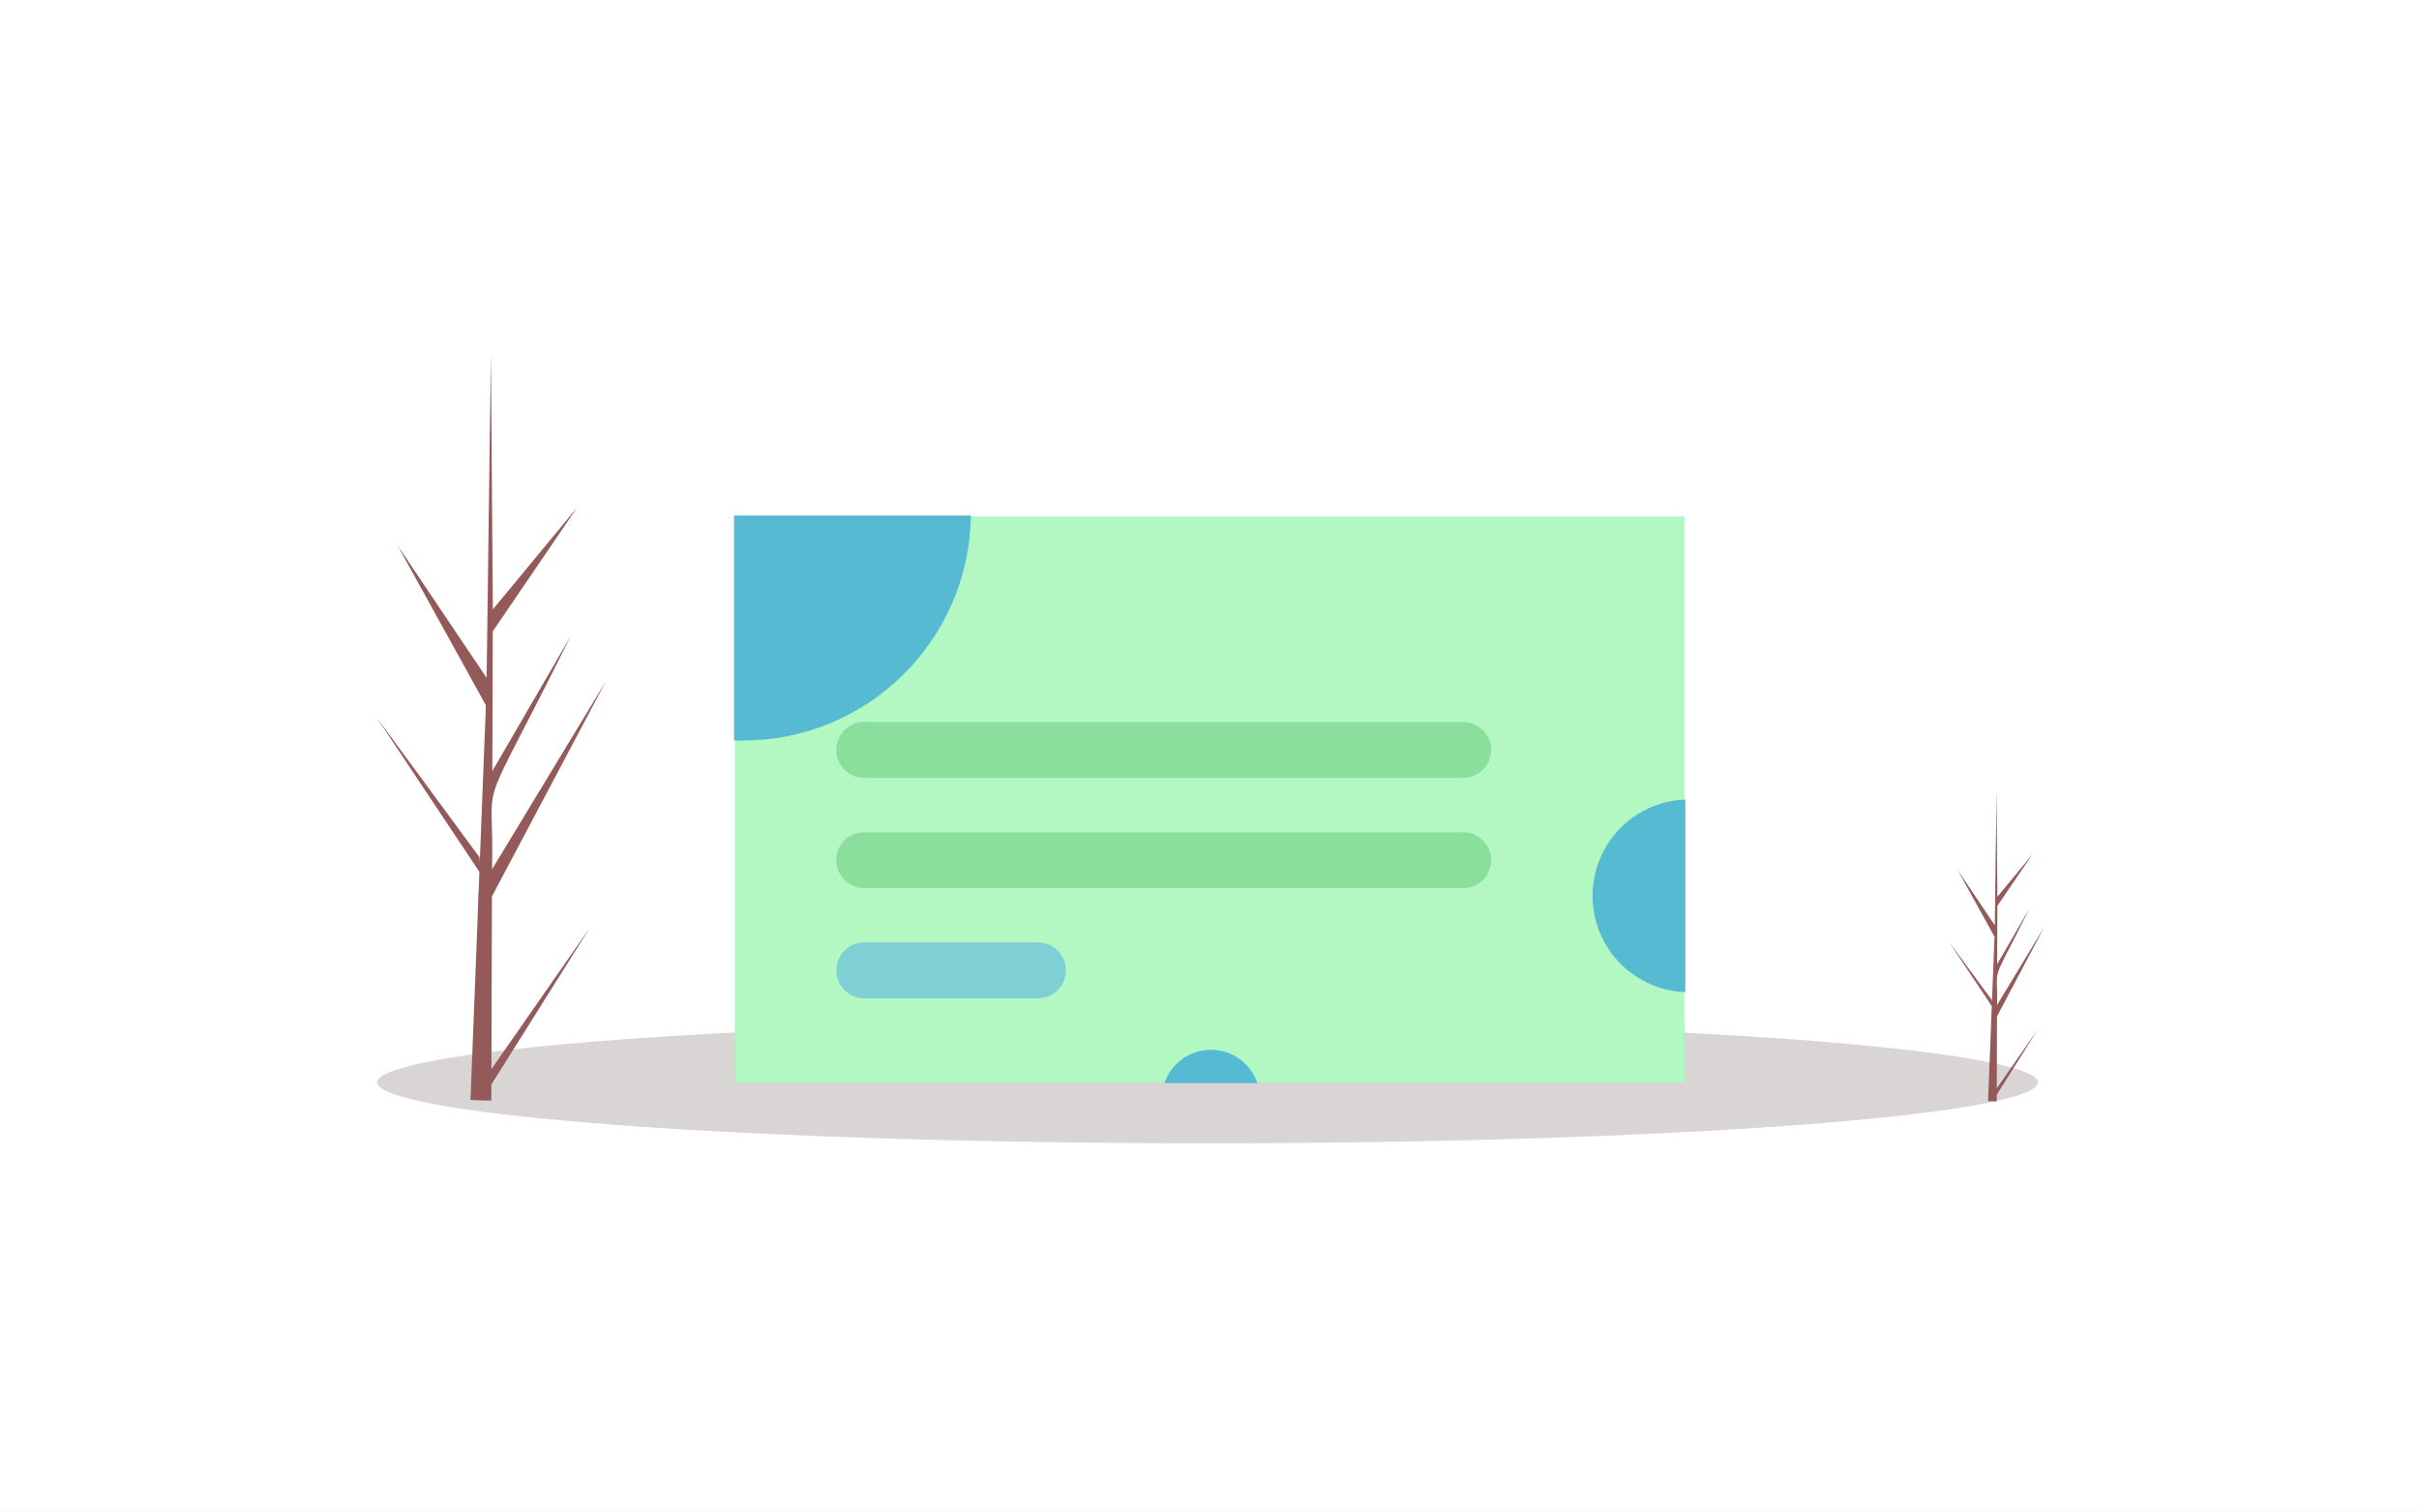
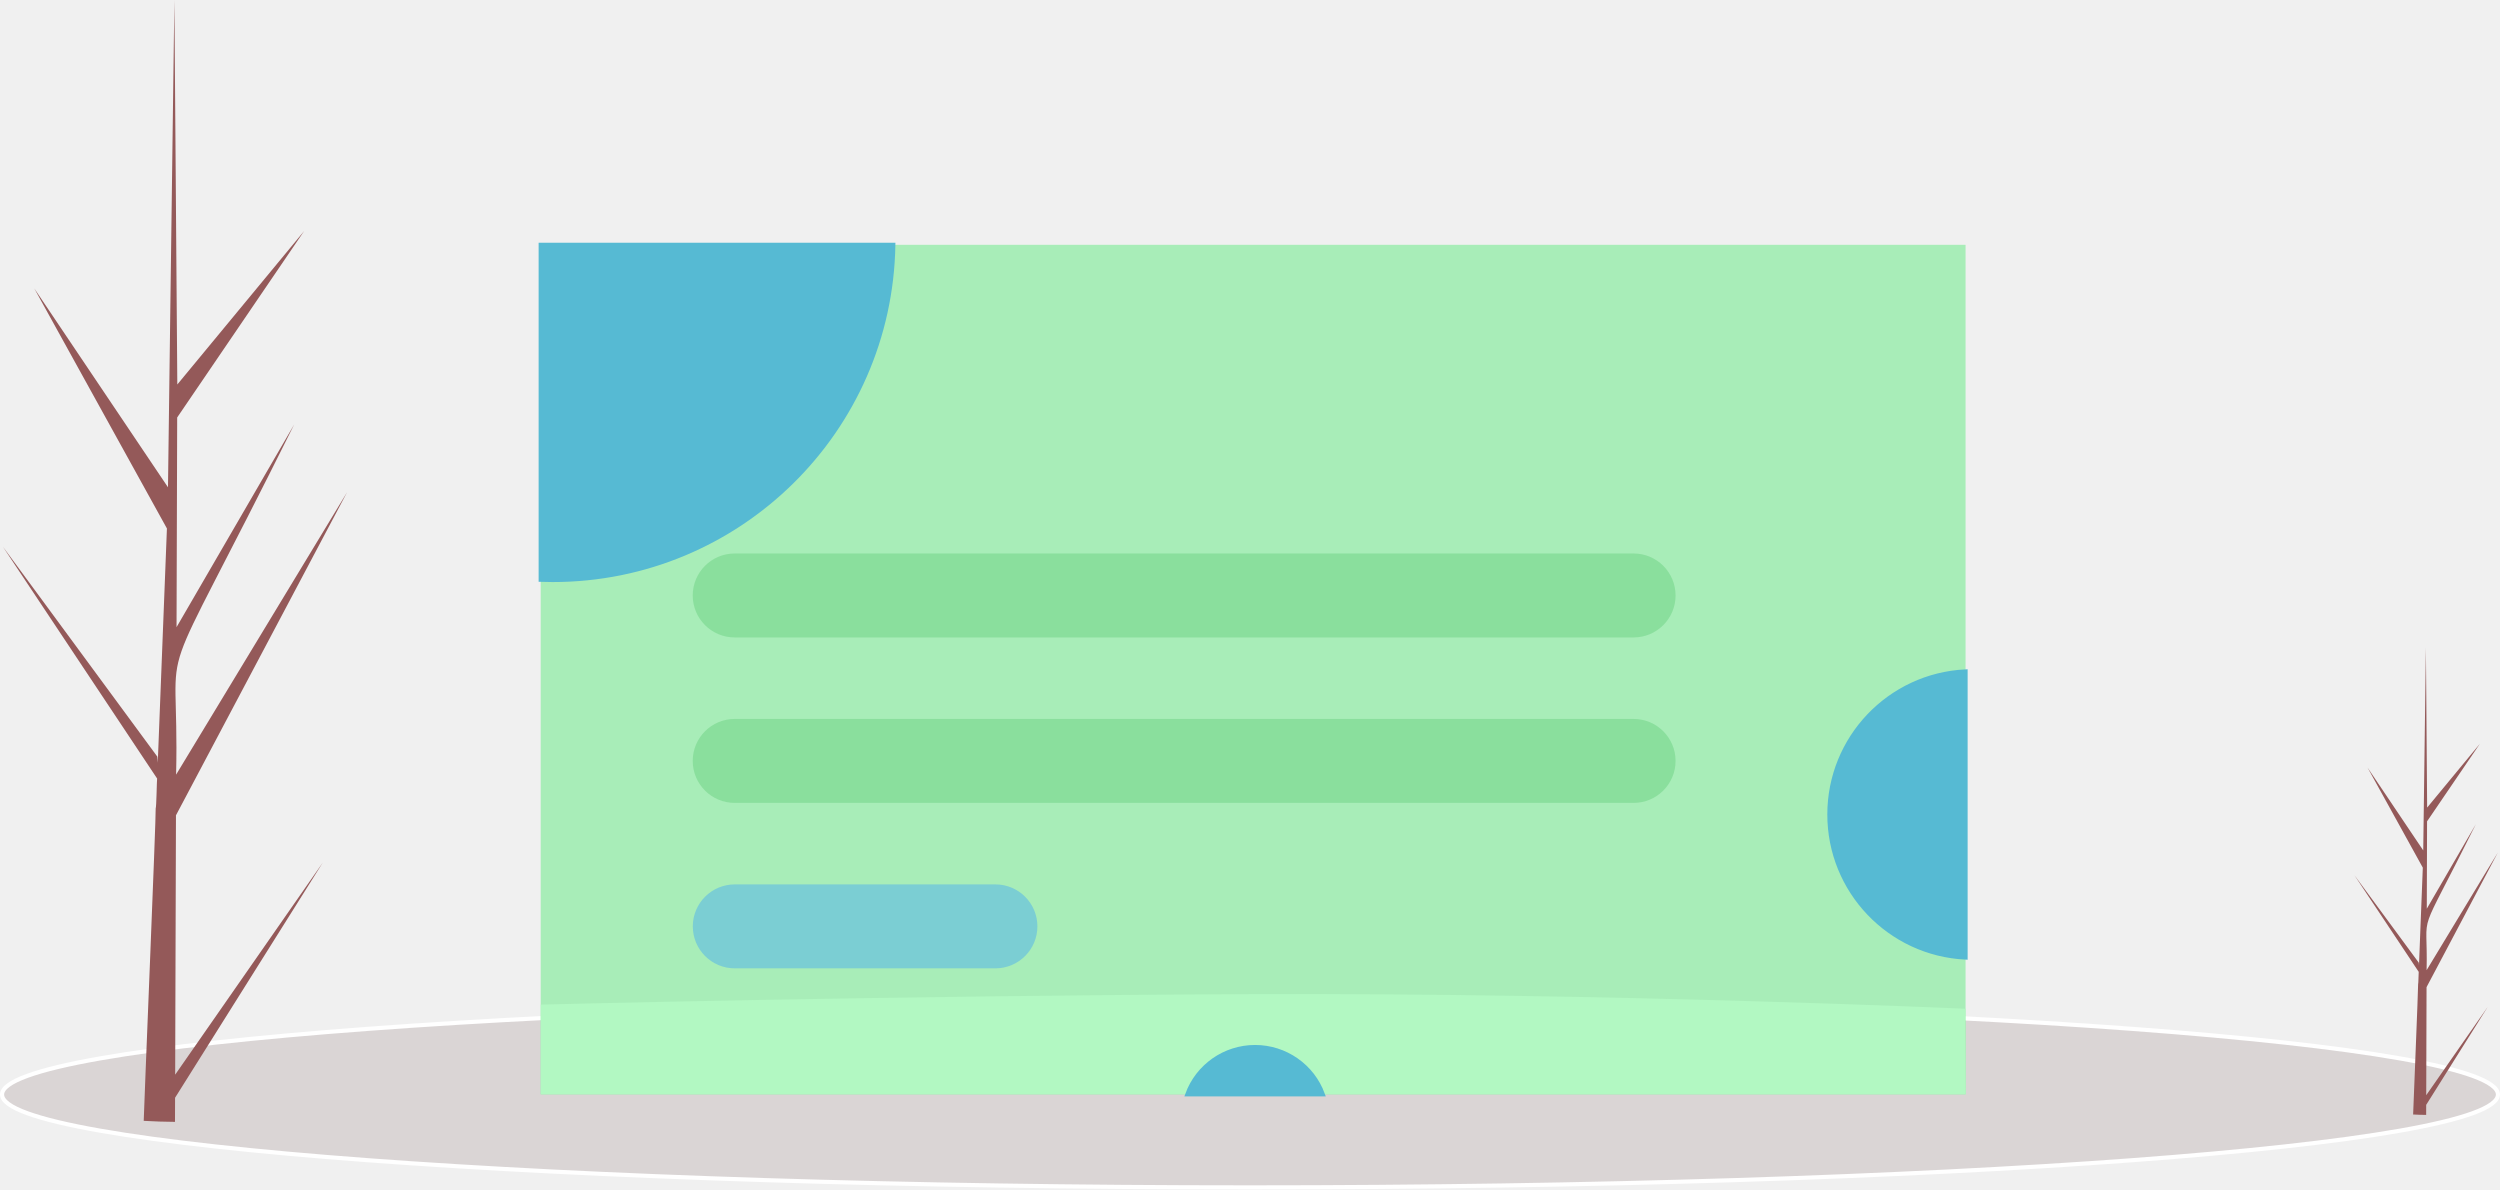
- <svg xmlns="http://www.w3.org/2000/svg" width="1280" height="800" viewBox="0 0 1280 800">
-   <defs>
-     <clipPath id="clip-Login">
-       <rect width="1280" height="800" />
-     </clipPath>
-   </defs>
-   <g id="Login" clip-path="url(#clip-Login)">
-     <rect width="1280" height="800" fill="#fff" />
-     <g id="login-2" data-name="login" transform="translate(199 112)">
-       <ellipse id="shadow" cx="439.981" cy="32.738" rx="439.981" ry="32.738" transform="translate(0 428.131)" fill="#dad5d5" stroke="#fff" stroke-width="1" />
-       <g id="trees" transform="translate(0 -7)">
-         <path id="Path_8" data-name="Path 8" d="M123.334,650.87,175.4,576.059l-52.095,82.95-.03,8.512q-5.57-.047-11.027-.362c-.017-1.933,4.409-108.271,4.221-110.195.257-.073.4-10.057.5-10.494l-54.4-81.753,54.454,74.015.162,2.188,3.23-82.618L73.666,373.7,120.8,443.784c.018-1.124,2.231-170.758,2.252-171.8.013.556,1.029,134.995,1.037,135.561l44.72-54.113-44.763,65.741-.229,73.943,41.5-71.5c-51.791,104.276-40.329,67.787-41.652,123.49l60.28-99.563L123.608,559.442Z" transform="translate(-62.302 -190.009)" fill="#945959" />
-         <path id="Path_9" data-name="Path 9" d="M1101.465,711.473l21.7-31.176-21.709,34.567-.012,3.547q-2.321-.02-4.6-.151c-.007-.805,1.837-45.119,1.759-45.921.107-.03.167-4.191.209-4.373L1076.15,633.9l22.693,30.844.068.912,1.346-34.429-19.486-35.257,19.64,29.207c.007-.468.93-71.159.938-71.6.006.232.429,56.256.432,56.492l18.636-22.55-18.656,27.4-.1,30.814,17.294-29.8c-21.583,43.454-16.806,28.248-17.358,51.461l25.12-41.491-25.142,47.468Z" transform="translate(-243.873 -240.455)" fill="#945959" />
+ <svg xmlns="http://www.w3.org/2000/svg" width="605.611" height="288.14" viewBox="0 0 605.611 288.14">
+   <g id="login" transform="translate(0.5 -74.971)">
+     <ellipse id="shadow" cx="302.306" cy="22.494" rx="302.306" ry="22.494" transform="translate(0 317.623)" fill="#dad5d5" stroke="#fff" stroke-width="1" />
+     <g id="trees" transform="translate(0.189 74.971)">
+       <path id="Path_8" data-name="Path 8" d="M104.323,532.311l35.775-51.4L104.3,537.9l-.021,5.848q-3.827-.032-7.576-.249c-.011-1.328,3.029-74.391,2.9-75.713.176-.05.275-6.91.346-7.211L62.578,404.406l37.415,50.855.112,1.5L102.324,400,70.2,341.868l32.382,48.156c.012-.772,1.533-117.326,1.548-118.045.009.382.707,92.753.712,93.142l30.726-37.181-30.756,45.17-.157,50.8,28.514-49.129c-35.585,71.647-27.709,46.575-28.619,84.849l41.418-68.408-41.453,78.264Z" transform="translate(-62.578 -271.98)" fill="#945959" />
+       <path id="Path_9" data-name="Path 9" d="M1093.544,662.066l14.909-21.421L1093.536,664.4l-.009,2.437q-1.595-.013-3.157-.1c0-.553,1.262-31,1.208-31.552.074-.021.115-2.88.144-3l-15.573-23.407,15.592,21.192.047.626.925-23.656L1079.325,582.7l13.494,20.068c.005-.322.639-48.892.645-49.192,0,.159.295,38.652.3,38.815l12.8-15.494-12.818,18.823-.066,21.172,11.882-20.473c-14.829,29.857-11.547,19.409-11.926,35.358l17.26-28.508-17.275,32.615Z" transform="translate(-506.492 -396.757)" fill="#945959" />
+     </g>
+     <g id="box" transform="translate(130.48 134.272)">
+       <path id="Path_13" data-name="Path 13" d="M0,0H345.17V205.788H0Z" transform="translate(0 0)" fill="#00e636" opacity="0.3" />
+       <g id="box_designs" data-name="box designs">
+         <path id="Path_14" data-name="Path 14" d="M387.911,542v21.754H733.126L733.039,543s-85.91-3.859-172.192-3.538S387.911,542,387.911,542Z" transform="translate(-387.906 -357.939)" fill="#b2f8c2" />
+         <path id="Path_10" data-name="Path 10" d="M331.666,374.581a82.544,82.544,0,0,1-82.525,81.2c-.97,0-1.935-.017-2.9-.051V374.581Z" transform="translate(-246.242 -374.581)" fill="#56bad3" stroke="#56bad3" stroke-width="1" />
+         <path id="Path_12" data-name="Path 12" d="M832.728,550.721v69.316a34.7,34.7,0,0,1,0-69.316Z" transform="translate(-487.558 -447.375)" fill="#56bad3" stroke="#56bad3" stroke-width="1" />
+         <path id="Path_11" data-name="Path 11" d="M556.8,730.6H523.972a17.489,17.489,0,0,1,32.829,0Z" transform="translate(-367.332 -524.81)" fill="#56bad3" stroke="#56bad3" stroke-width="1" />
      </g>
-       <g id="box" transform="translate(1 -2)">
-         <path id="Path_13" data-name="Path 13" d="M0,0H502.367V299.507H0Z" transform="translate(188.903 163.279)" fill="#00e636" opacity="0.3" />
-         <g id="box_designs" data-name="box designs">
-           <path id="Path_14" data-name="Path 14" d="M387.911,543.167v31.661H890.344l-.128-30.21S765.182,539,639.606,539.469,387.911,543.167,387.911,543.167Z" transform="translate(-199 -112)" fill="#b2f8c2" />
-           <path id="Path_10" data-name="Path 10" d="M370.57,374.581A120.136,120.136,0,0,1,250.461,492.76c-1.412,0-2.816-.025-4.219-.074V374.581Z" transform="translate(-57.339 -211.302)" fill="#56bad3" stroke="#56bad3" stroke-width="1" />
-           <path id="Path_12" data-name="Path 12" d="M847.759,550.721V651.6a50.5,50.5,0,0,1,0-100.884Z" transform="translate(-156.489 -237.03)" fill="#56bad3" stroke="#56bad3" stroke-width="1" />
-           <path id="Path_11" data-name="Path 11" d="M571.752,735.813h-47.78a25.454,25.454,0,0,1,47.78,0Z" transform="translate(-107.091 -273.027)" fill="#56bad3" stroke="#56bad3" stroke-width="1" />
-         </g>
-         <g id="input_fields" data-name="input fields">
-           <rect id="Rectangle_16" data-name="Rectangle 16" width="346.52" height="29.602" rx="14.801" transform="translate(242.504 272.112)" fill="#8adf9d" />
-           <rect id="Rectangle_17" data-name="Rectangle 17" width="346.52" height="29.602" rx="14.801" transform="translate(242.504 330.446)" fill="#8adf9d" />
-           <rect id="Rectangle_18" data-name="Rectangle 18" width="121.491" height="29.602" rx="14.801" transform="translate(242.533 388.78)" fill="rgba(110,197,219,0.77)" />
-         </g>
+       <g id="input_fields" data-name="input fields" transform="translate(36.828 74.778)">
+         <rect id="Rectangle_16" data-name="Rectangle 16" width="238.089" height="20.339" rx="10.17" fill="#8adf9d" />
+         <rect id="Rectangle_17" data-name="Rectangle 17" width="238.089" height="20.339" rx="10.17" transform="translate(0 40.08)" fill="#8adf9d" />
+         <rect id="Rectangle_18" data-name="Rectangle 18" width="83.475" height="20.339" rx="10.17" transform="translate(0.02 80.161)" fill="rgba(110,197,219,0.77)" />
      </g>
    </g>
  </g>
</svg>
